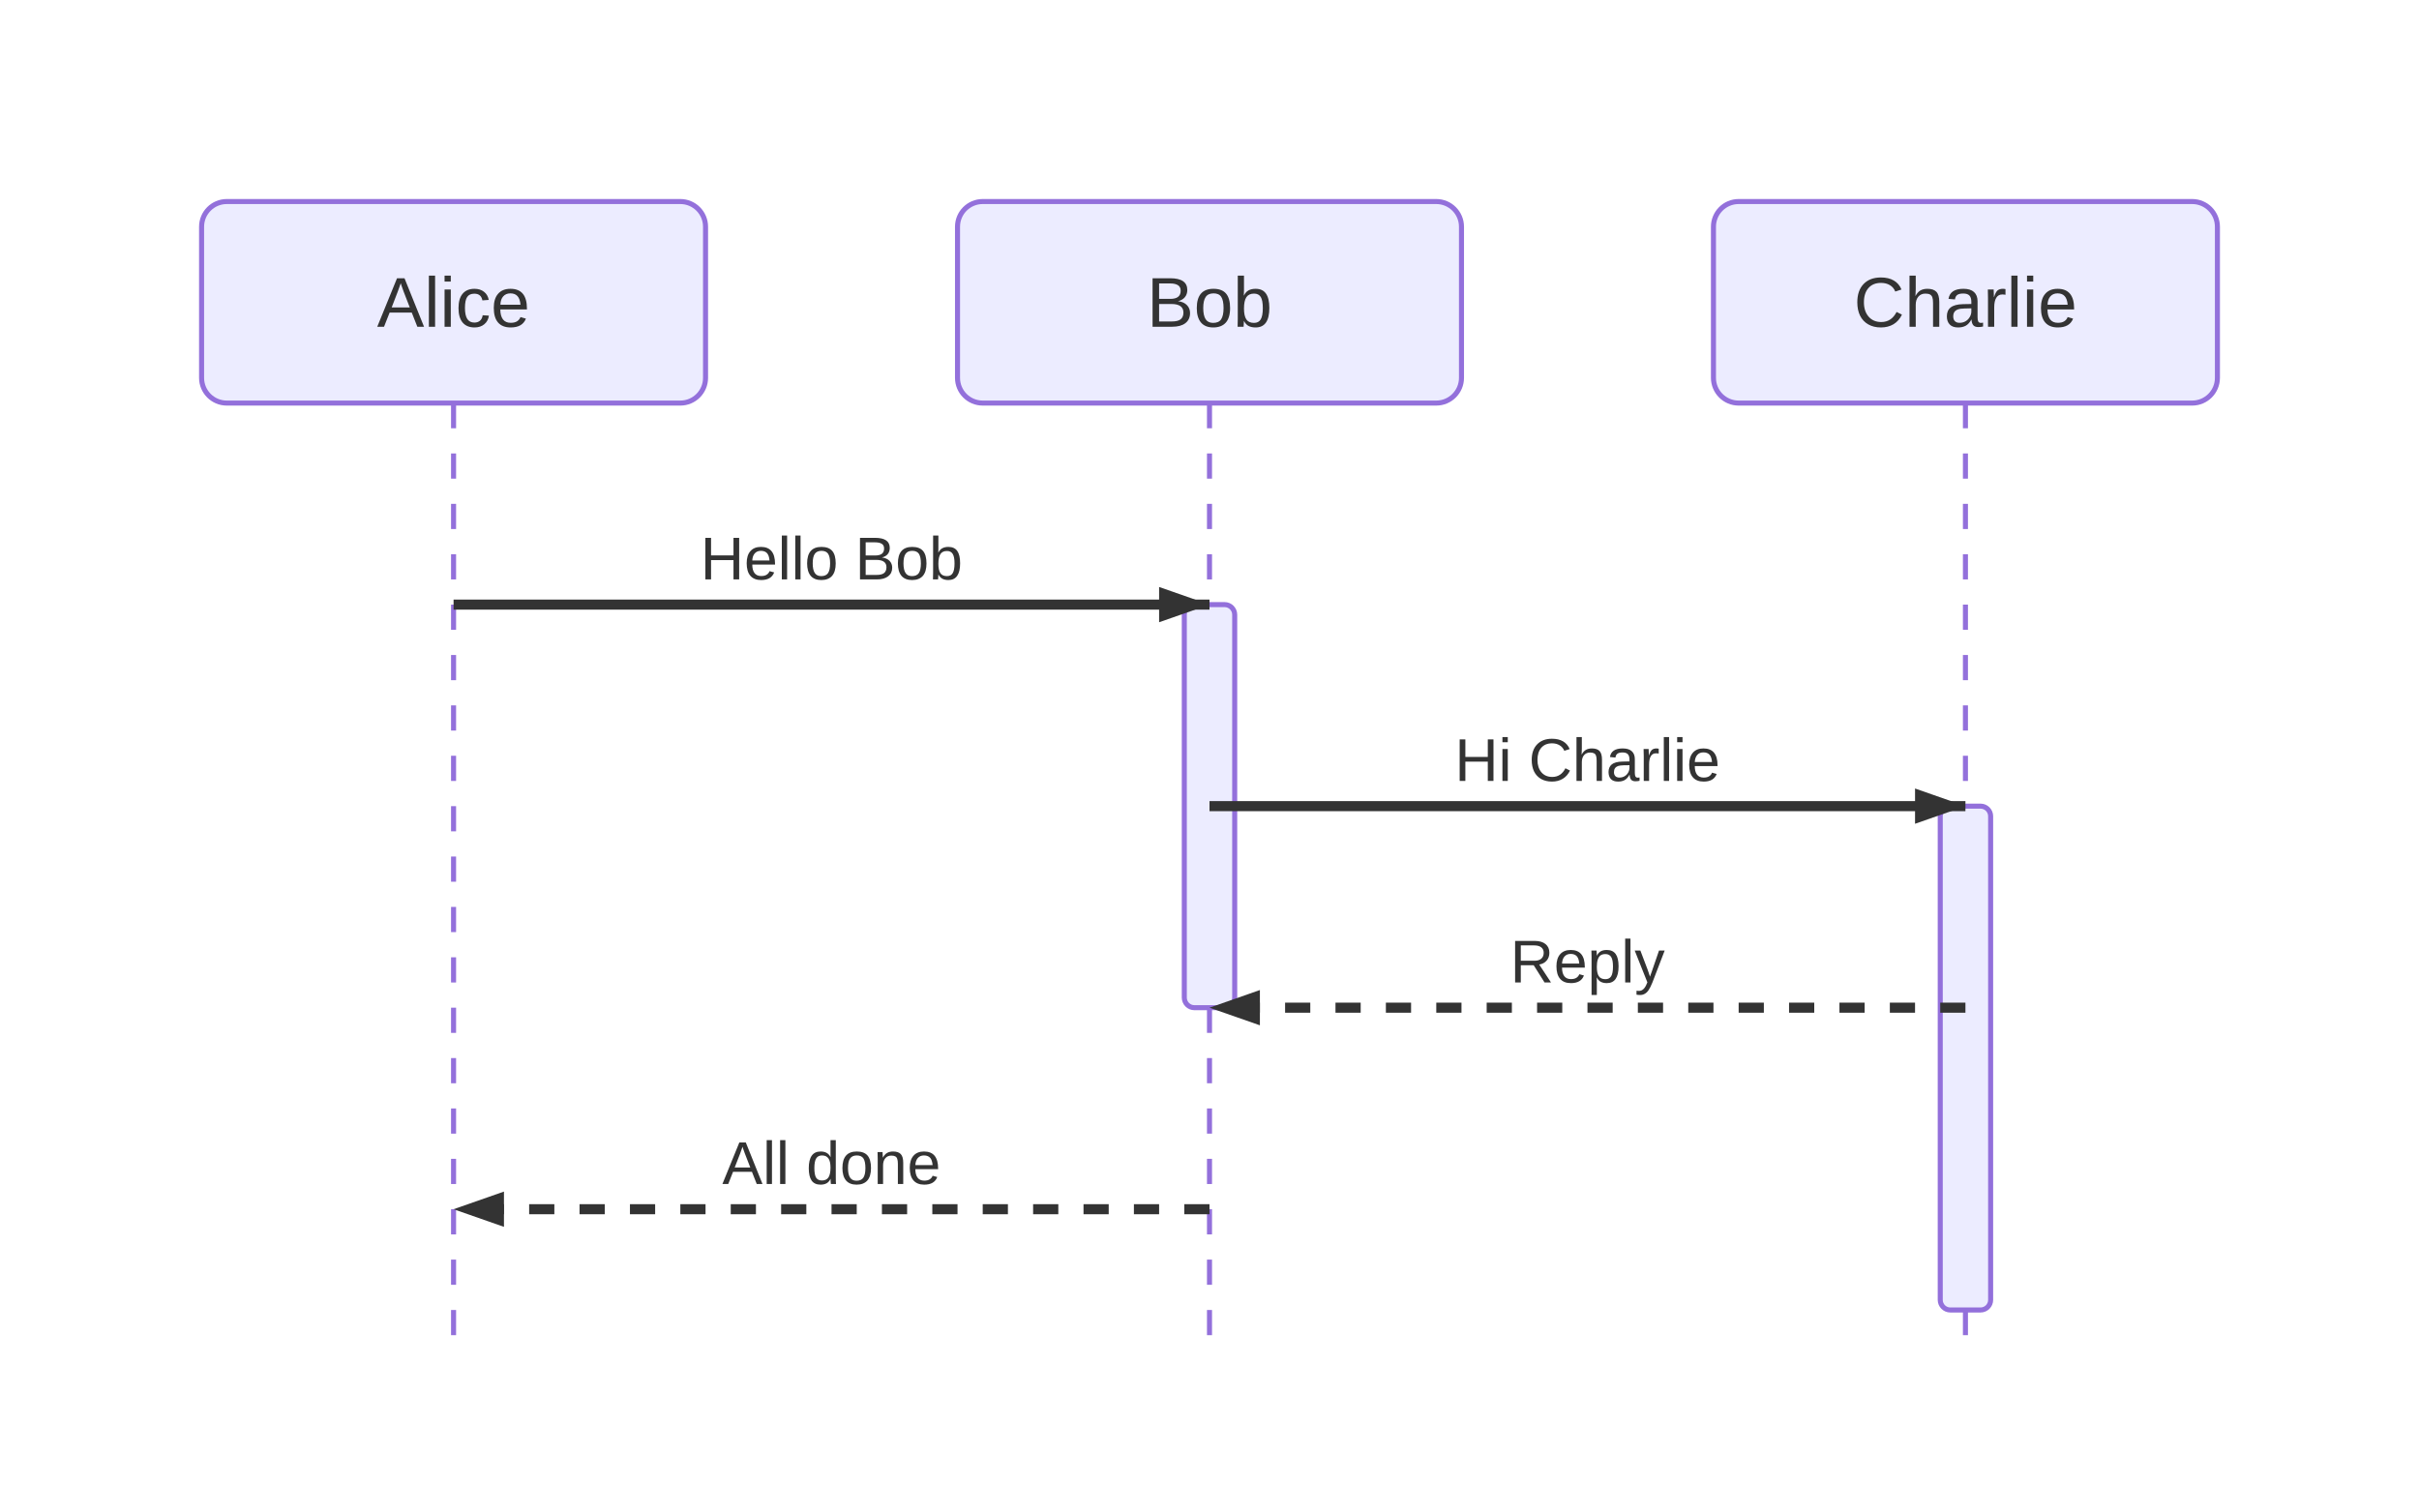
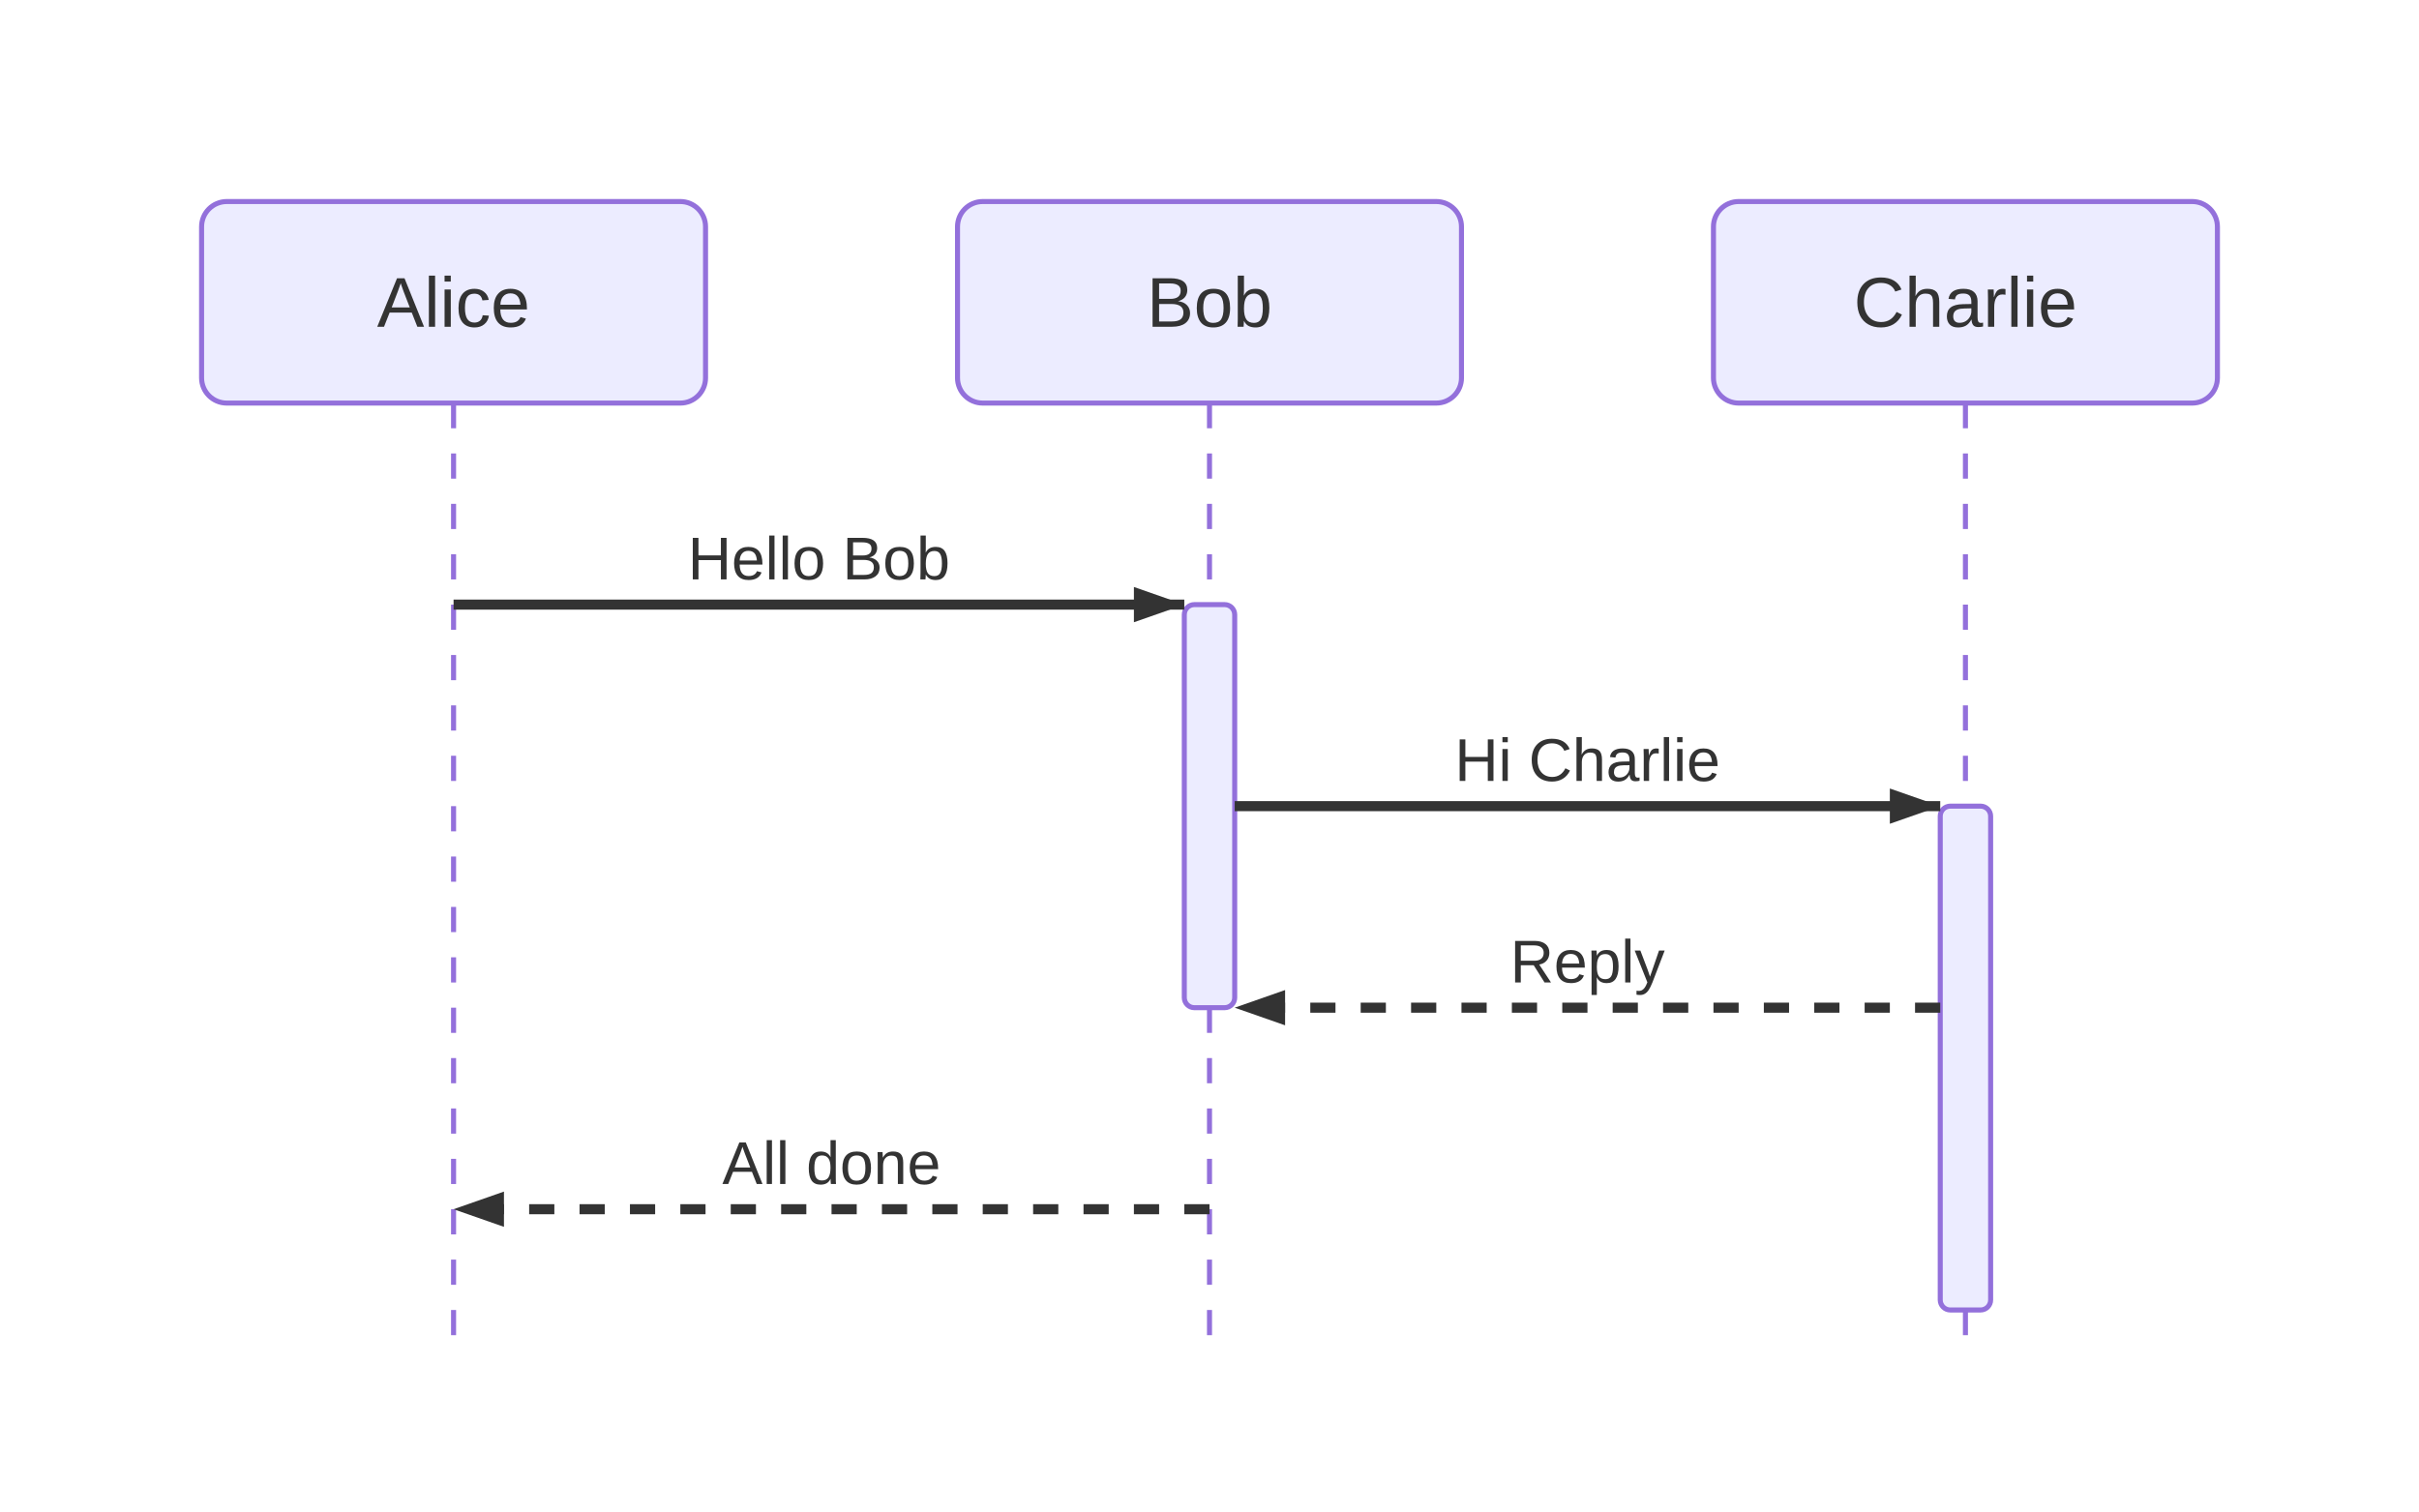
<svg xmlns="http://www.w3.org/2000/svg" viewBox="-20.0 -20 480 300" width="480" height="300" style="background-color: white">
  <defs>
    <marker id="seq-arrow" markerWidth="10" markerHeight="7" refX="10" refY="3.5" orient="auto" markerUnits="userSpaceOnUse">
      <polygon points="0 0, 10 3.5, 0 7" fill="#333333" />
    </marker>
    <marker id="seq-arrow-open" markerWidth="10" markerHeight="7" refX="10" refY="3.5" orient="auto" markerUnits="userSpaceOnUse">
      <polyline points="0 0, 10 3.5, 0 7" fill="none" stroke="#333333" stroke-width="1.5" />
    </marker>
    <marker id="seq-cross" markerWidth="10" markerHeight="10" refX="5" refY="5" orient="auto" markerUnits="userSpaceOnUse">
      <line x1="0" y1="0" x2="10" y2="10" stroke="#333333" stroke-width="2" />
      <line x1="10" y1="0" x2="0" y2="10" stroke="#333333" stroke-width="2" />
    </marker>
    <marker id="seq-async" markerWidth="10" markerHeight="7" refX="10" refY="3.5" orient="auto" markerUnits="userSpaceOnUse">
      <polyline points="0 0, 10 3.5, 0 7" fill="none" stroke="#333333" stroke-width="1.5" />
    </marker>
  </defs>
  <style>.seq-participant rect { fill: #ECECFF; stroke: #9370DB; stroke-width: 1; }
.seq-participant text { fill: #333333; font-family: "trebuchet ms", verdana, arial, sans-serif, "Apple Color Emoji", "Segoe UI Emoji", "Noto Color Emoji", "Twemoji Mozilla"; font-size: 14px; }
.seq-lifeline { stroke: #9370DB; stroke-width: 1; stroke-dasharray: 5,5; }
.seq-message line, .seq-message path { stroke: #333333; stroke-width: 2; }
.seq-message text { fill: #333333; font-family: "trebuchet ms", verdana, arial, sans-serif, "Apple Color Emoji", "Segoe UI Emoji", "Noto Color Emoji", "Twemoji Mozilla"; font-size: 12px; }
.seq-activation { fill: #ECECFF; stroke: #9370DB; stroke-width: 1; }
.seq-note rect { fill: #ffffcc; stroke: #aaaa33; stroke-width: 1; }
.seq-note text { fill: #333333; font-family: "trebuchet ms", verdana, arial, sans-serif, "Apple Color Emoji", "Segoe UI Emoji", "Noto Color Emoji", "Twemoji Mozilla"; font-size: 12px; }
.seq-fragment rect { fill: none; stroke: #9370DB; stroke-width: 1; stroke-dasharray: 3,3; }
.seq-fragment text { fill: #333333; font-family: "trebuchet ms", verdana, arial, sans-serif, "Apple Color Emoji", "Segoe UI Emoji", "Noto Color Emoji", "Twemoji Mozilla"; font-size: 11px; font-weight: bold; }
.seq-actor line, .seq-actor circle { stroke: #9370DB; stroke-width: 1; fill: none; }
.seq-actor text { fill: #333333; font-family: "trebuchet ms", verdana, arial, sans-serif, "Apple Color Emoji", "Segoe UI Emoji", "Noto Color Emoji", "Twemoji Mozilla"; font-size: 14px; }
</style>
  <line class="seq-lifeline" x1="70" y1="60" x2="70" y2="250" />
  <line class="seq-lifeline" x1="220" y1="60" x2="220" y2="250" />
  <line class="seq-lifeline" x1="370" y1="60" x2="370" y2="250" />
  <g class="seq-activation">
    <rect x="215" y="100" width="10" height="80" rx="2" />
  </g>
  <g class="seq-activation">
    <rect x="365" y="140" width="10" height="100" rx="2" />
  </g>
  <g class="seq-message">
-     <line x1="70" y1="100" x2="220" y2="100" marker-end="url(#seq-arrow)" />
-     <text x="145" text-anchor="middle" y="95">Hello Bob</text>
+     <line x1="70" y1="100" x2="215" y2="100" marker-end="url(#seq-arrow)" />
+     <text x="142.5" text-anchor="middle" y="95">Hello Bob</text>
  </g>
  <g class="seq-message">
-     <line x1="220" y1="140" x2="370" y2="140" marker-end="url(#seq-arrow)" />
+     <line x1="225" y1="140" x2="365" y2="140" marker-end="url(#seq-arrow)" />
    <text x="295" text-anchor="middle" y="135">Hi Charlie</text>
  </g>
  <g class="seq-message">
-     <line x1="370" y1="180" x2="220" y2="180" marker-end="url(#seq-arrow)" stroke-dasharray="5,5" />
+     <line x1="365" y1="180" x2="225" y2="180" marker-end="url(#seq-arrow)" stroke-dasharray="5,5" />
    <text x="295" text-anchor="middle" y="175">Reply</text>
  </g>
  <g class="seq-message">
    <line x1="220" y1="220" x2="70" y2="220" marker-end="url(#seq-arrow)" stroke-dasharray="5,5" />
    <text x="145" text-anchor="middle" y="215">All done</text>
  </g>
  <g class="seq-participant" data-participant-id="Alice">
    <rect x="20" y="20" width="100" height="40" rx="5" />
    <text x="70" y="40" text-anchor="middle" dominant-baseline="central">Alice</text>
  </g>
  <g class="seq-participant" data-participant-id="Bob">
    <rect x="170" y="20" width="100" height="40" rx="5" />
    <text x="220" y="40" text-anchor="middle" dominant-baseline="central">Bob</text>
  </g>
  <g class="seq-participant" data-participant-id="Charlie">
    <rect x="320" y="20" width="100" height="40" rx="5" />
    <text x="370" y="40" text-anchor="middle" dominant-baseline="central">Charlie</text>
  </g>
</svg>
